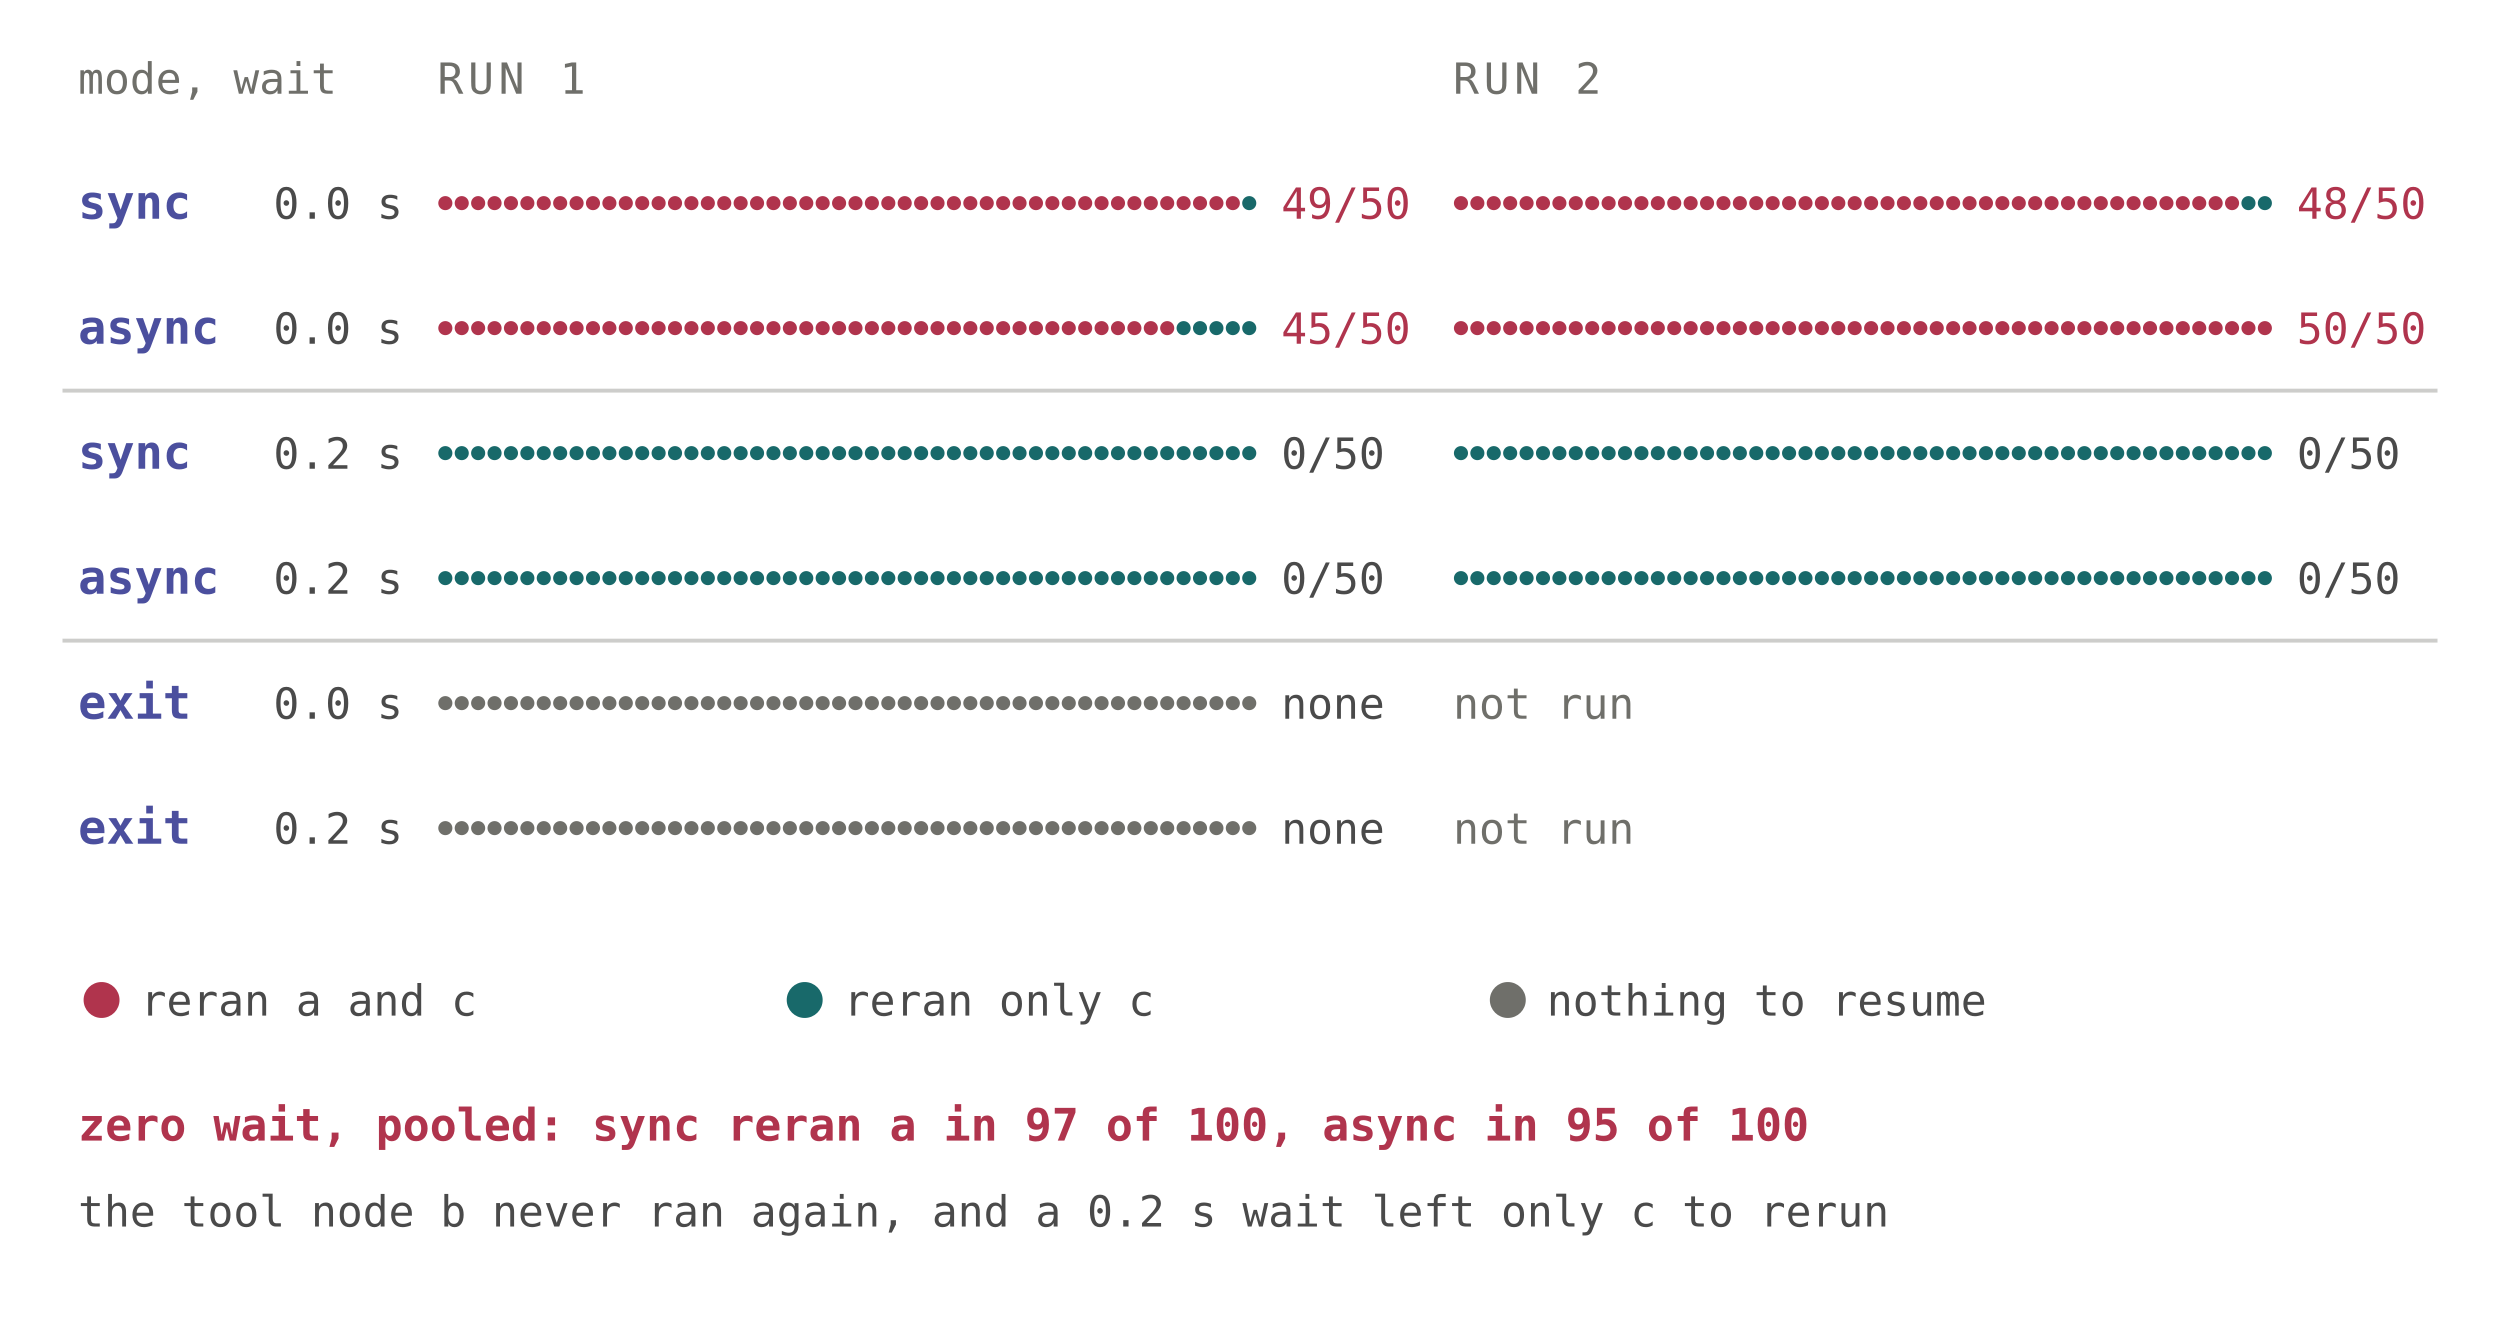
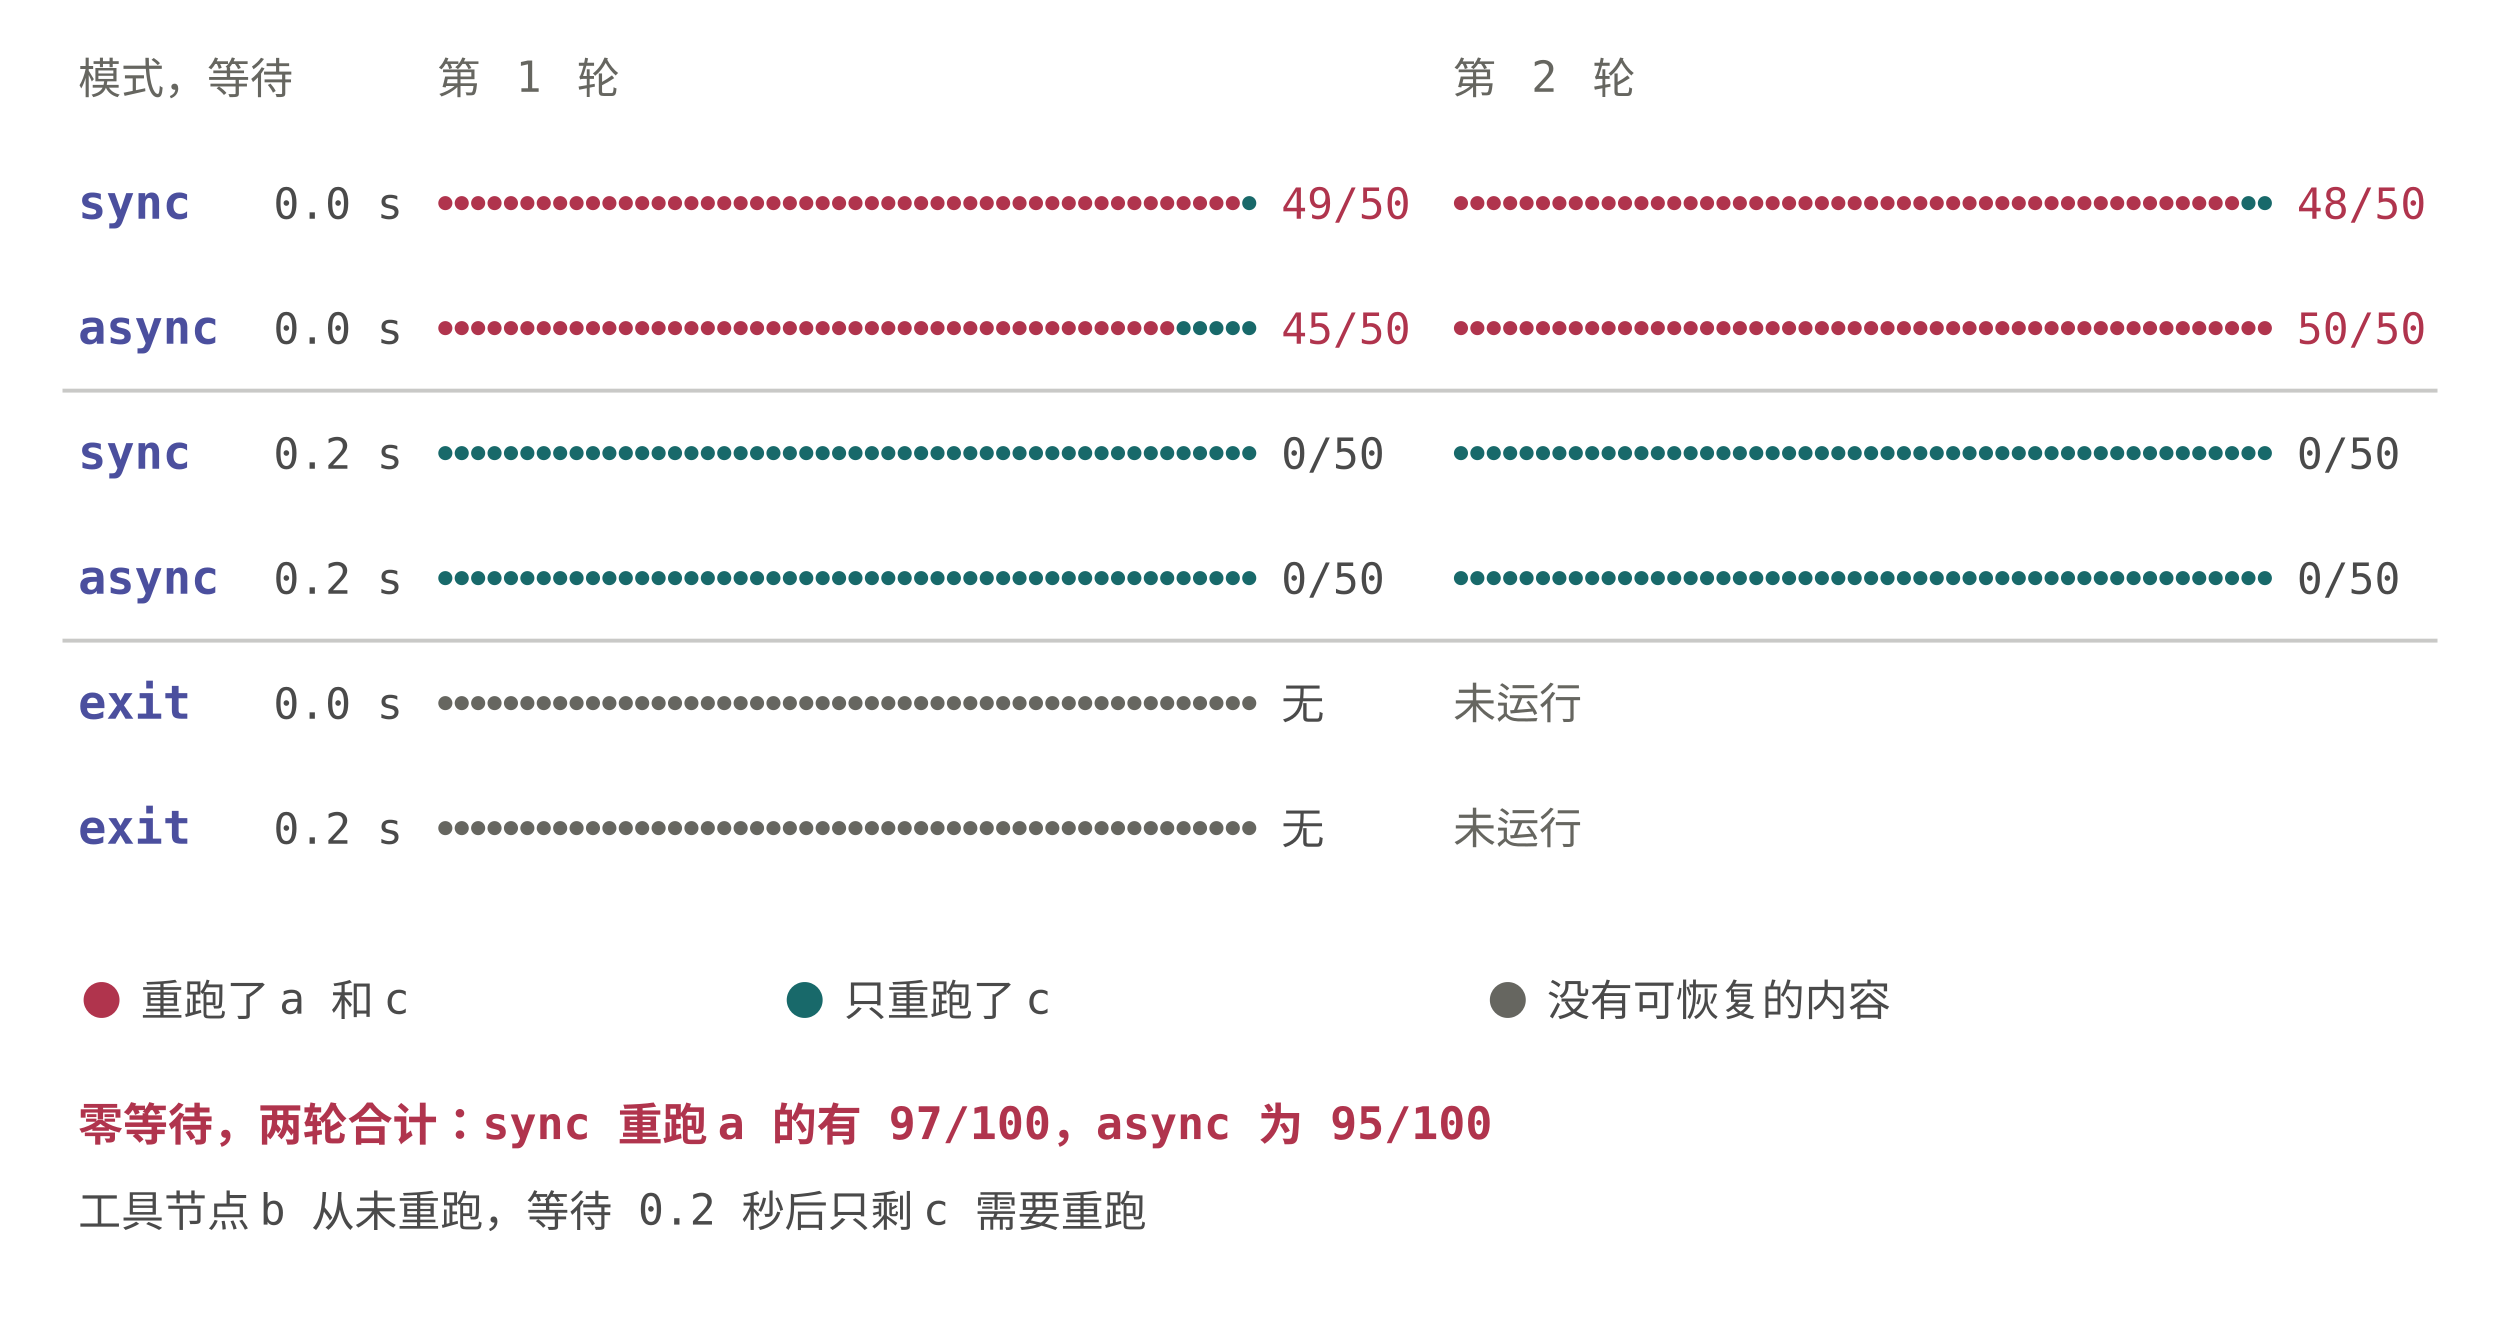
<svg xmlns="http://www.w3.org/2000/svg" viewBox="0 0 640 340" role="img" aria-labelledby="fig-2-3b-title fig-2-3b-desc" font-family="JetBrains Mono, ui-monospace, monospace">
-   <text x="112" y="24" font-size="11" letter-spacing="1.2" fill="var(--m-ink-mute, #6f6f6a)">RUN 1</text>
-   <text x="372" y="24" font-size="11" letter-spacing="1.2" fill="var(--m-ink-mute, #6f6f6a)">RUN 2</text>
-   <text x="20" y="24" font-size="11" fill="var(--m-ink-mute, #6f6f6a)">mode, wait</text>
+   <text x="112" y="24" font-size="11" letter-spacing="1.2" fill="var(--m-ink-mute, #666660)">第 1 轮</text>
+   <text x="372" y="24" font-size="11" letter-spacing="1.2" fill="var(--m-ink-mute, #666660)">第 2 轮</text>
+   <text x="20" y="24" font-size="11" fill="var(--m-ink-mute, #666660)">模式，等待</text>
  <g data-beat="1">
    <animate attributeName="opacity" values="0;0;1" keyTimes="0;0;1" calcMode="spline" keySplines="0 0 1 1;0.23 1 0.32 1" dur="0.45s" begin="indefinite" fill="freeze" />
    <animateTransform attributeName="transform" type="translate" values="0 4;0 4;0 0" keyTimes="0;0;1" calcMode="spline" keySplines="0 0 1 1;0.23 1 0.32 1" dur="0.45s" begin="indefinite" fill="freeze" />
    <text x="20" y="56" font-size="12" font-weight="700" fill="var(--m-indigo-ink, #4b4f9e)">sync</text>
    <text x="70" y="56" font-size="11" fill="var(--m-ink-soft, #4a4a4a)">0.0 s</text>
    <path d="M114.0 52h0.01M118.2 52h0.01M122.4 52h0.01M126.6 52h0.01M130.8 52h0.01M135.0 52h0.01M139.2 52h0.01M143.4 52h0.01M147.6 52h0.01M151.8 52h0.01M156.0 52h0.01M160.2 52h0.01M164.4 52h0.01M168.6 52h0.01M172.8 52h0.01M177.0 52h0.01M181.2 52h0.01M185.4 52h0.01M189.6 52h0.01M193.8 52h0.01M198.0 52h0.01M202.2 52h0.01M206.4 52h0.01M210.6 52h0.01M214.8 52h0.01M219.0 52h0.01M223.2 52h0.01M227.4 52h0.01M231.6 52h0.01M235.8 52h0.01M240.0 52h0.01M244.2 52h0.01M248.4 52h0.01M252.6 52h0.01M256.8 52h0.01M261.0 52h0.01M265.2 52h0.01M269.4 52h0.01M273.6 52h0.01M277.8 52h0.01M282.0 52h0.01M286.2 52h0.01M290.4 52h0.01M294.6 52h0.01M298.8 52h0.01M303.0 52h0.01M307.2 52h0.01M311.4 52h0.01M315.6 52h0.01" fill="none" stroke="var(--m-rose-ink, #b0344d)" stroke-width="3.6" stroke-dasharray="1.5 3.5" stroke-linecap="round" stroke-linejoin="round" />
    <path d="M319.8 52h0.01" fill="none" stroke="var(--m-teal-ink, #18696a)" stroke-width="3.6" stroke-dasharray="1.5 3.5" stroke-linecap="round" stroke-linejoin="round" />
    <text x="328" y="56" font-size="11" fill="var(--m-rose-ink, #b0344d)">49/50</text>
    <path d="M374.0 52h0.01M378.2 52h0.01M382.4 52h0.01M386.6 52h0.01M390.8 52h0.01M395.0 52h0.01M399.2 52h0.01M403.4 52h0.01M407.6 52h0.01M411.8 52h0.01M416.0 52h0.01M420.2 52h0.01M424.4 52h0.01M428.6 52h0.01M432.8 52h0.01M437.0 52h0.01M441.2 52h0.01M445.4 52h0.01M449.6 52h0.01M453.8 52h0.01M458.0 52h0.01M462.2 52h0.01M466.4 52h0.01M470.6 52h0.01M474.8 52h0.01M479.0 52h0.01M483.2 52h0.01M487.4 52h0.01M491.6 52h0.01M495.8 52h0.01M500.0 52h0.01M504.2 52h0.01M508.4 52h0.01M512.6 52h0.01M516.8 52h0.01M521.0 52h0.01M525.2 52h0.01M529.4 52h0.01M533.6 52h0.01M537.8 52h0.01M542.0 52h0.01M546.2 52h0.01M550.4 52h0.01M554.6 52h0.01M558.8 52h0.01M563.0 52h0.01M567.2 52h0.01M571.4 52h0.01" fill="none" stroke="var(--m-rose-ink, #b0344d)" stroke-width="3.6" stroke-dasharray="1.5 3.5" stroke-linecap="round" stroke-linejoin="round" />
    <path d="M575.6 52h0.01M579.8 52h0.01" fill="none" stroke="var(--m-teal-ink, #18696a)" stroke-width="3.6" stroke-dasharray="1.5 3.5" stroke-linecap="round" stroke-linejoin="round" />
    <text x="588" y="56" font-size="11" fill="var(--m-rose-ink, #b0344d)">48/50</text>
  </g>
  <g data-beat="2">
    <animate attributeName="opacity" values="0;0;1" keyTimes="0;0.571;1" calcMode="spline" keySplines="0 0 1 1;0.23 1 0.32 1" dur="1.05s" begin="indefinite" fill="freeze" />
    <animateTransform attributeName="transform" type="translate" values="0 4;0 4;0 0" keyTimes="0;0.571;1" calcMode="spline" keySplines="0 0 1 1;0.23 1 0.32 1" dur="1.05s" begin="indefinite" fill="freeze" />
    <text x="20" y="88" font-size="12" font-weight="700" fill="var(--m-indigo-ink, #4b4f9e)">async</text>
    <text x="70" y="88" font-size="11" fill="var(--m-ink-soft, #4a4a4a)">0.0 s</text>
    <path d="M114.0 84h0.01M118.2 84h0.01M122.4 84h0.01M126.6 84h0.01M130.8 84h0.01M135.0 84h0.01M139.2 84h0.01M143.4 84h0.01M147.6 84h0.01M151.8 84h0.01M156.0 84h0.01M160.2 84h0.01M164.4 84h0.01M168.6 84h0.01M172.8 84h0.01M177.0 84h0.01M181.2 84h0.01M185.4 84h0.01M189.6 84h0.01M193.8 84h0.01M198.0 84h0.01M202.2 84h0.01M206.4 84h0.01M210.6 84h0.01M214.8 84h0.01M219.0 84h0.01M223.2 84h0.01M227.4 84h0.01M231.6 84h0.01M235.8 84h0.01M240.0 84h0.01M244.2 84h0.01M248.4 84h0.01M252.6 84h0.01M256.8 84h0.01M261.0 84h0.01M265.2 84h0.01M269.4 84h0.01M273.6 84h0.01M277.8 84h0.01M282.0 84h0.01M286.2 84h0.01M290.4 84h0.01M294.6 84h0.01M298.8 84h0.01" fill="none" stroke="var(--m-rose-ink, #b0344d)" stroke-width="3.6" stroke-dasharray="1.5 3.5" stroke-linecap="round" stroke-linejoin="round" />
    <path d="M303.0 84h0.01M307.2 84h0.01M311.4 84h0.01M315.6 84h0.01M319.8 84h0.01" fill="none" stroke="var(--m-teal-ink, #18696a)" stroke-width="3.6" stroke-dasharray="1.5 3.5" stroke-linecap="round" stroke-linejoin="round" />
    <text x="328" y="88" font-size="11" fill="var(--m-rose-ink, #b0344d)">45/50</text>
    <path d="M374.0 84h0.01M378.2 84h0.01M382.4 84h0.01M386.6 84h0.01M390.8 84h0.01M395.0 84h0.01M399.2 84h0.01M403.4 84h0.01M407.6 84h0.01M411.8 84h0.01M416.0 84h0.01M420.2 84h0.01M424.4 84h0.01M428.6 84h0.01M432.8 84h0.01M437.0 84h0.01M441.2 84h0.01M445.4 84h0.01M449.6 84h0.01M453.8 84h0.01M458.0 84h0.01M462.2 84h0.01M466.4 84h0.01M470.6 84h0.01M474.8 84h0.01M479.0 84h0.01M483.2 84h0.01M487.4 84h0.01M491.6 84h0.01M495.8 84h0.01M500.0 84h0.01M504.2 84h0.01M508.4 84h0.01M512.6 84h0.01M516.8 84h0.01M521.0 84h0.01M525.2 84h0.01M529.4 84h0.01M533.6 84h0.01M537.8 84h0.01M542.0 84h0.01M546.2 84h0.01M550.4 84h0.01M554.6 84h0.01M558.8 84h0.01M563.0 84h0.01M567.2 84h0.01M571.4 84h0.01M575.6 84h0.01M579.8 84h0.01" fill="none" stroke="var(--m-rose-ink, #b0344d)" stroke-width="3.6" stroke-dasharray="1.5 3.5" stroke-linecap="round" stroke-linejoin="round" />
    <text x="588" y="88" font-size="11" fill="var(--m-rose-ink, #b0344d)">50/50</text>
-     <line x1="16" y1="100" x2="624" y2="100" stroke="var(--m-ink-mute, #6f6f6a)" stroke-width="1" stroke-opacity="0.35" />
+     <line x1="16" y1="100" x2="624" y2="100" stroke="var(--m-ink-mute, #666660)" stroke-width="1" stroke-opacity="0.35" />
  </g>
  <g data-beat="3">
    <animate attributeName="opacity" values="0;0;1" keyTimes="0;0.727;1" calcMode="spline" keySplines="0 0 1 1;0.23 1 0.32 1" dur="1.65s" begin="indefinite" fill="freeze" />
    <animateTransform attributeName="transform" type="translate" values="0 4;0 4;0 0" keyTimes="0;0.727;1" calcMode="spline" keySplines="0 0 1 1;0.23 1 0.32 1" dur="1.65s" begin="indefinite" fill="freeze" />
    <text x="20" y="120" font-size="12" font-weight="700" fill="var(--m-indigo-ink, #4b4f9e)">sync</text>
    <text x="70" y="120" font-size="11" fill="var(--m-ink-soft, #4a4a4a)">0.2 s</text>
    <path d="M114.0 116h0.01M118.2 116h0.01M122.4 116h0.01M126.6 116h0.01M130.8 116h0.01M135.0 116h0.01M139.2 116h0.01M143.4 116h0.01M147.6 116h0.01M151.8 116h0.01M156.0 116h0.01M160.2 116h0.01M164.4 116h0.01M168.6 116h0.01M172.8 116h0.01M177.0 116h0.01M181.2 116h0.01M185.4 116h0.01M189.6 116h0.01M193.8 116h0.01M198.0 116h0.01M202.2 116h0.01M206.4 116h0.01M210.6 116h0.01M214.8 116h0.01M219.0 116h0.01M223.2 116h0.01M227.4 116h0.01M231.6 116h0.01M235.8 116h0.01M240.0 116h0.01M244.2 116h0.01M248.4 116h0.01M252.6 116h0.01M256.8 116h0.01M261.0 116h0.01M265.2 116h0.01M269.4 116h0.01M273.6 116h0.01M277.8 116h0.01M282.0 116h0.01M286.2 116h0.01M290.4 116h0.01M294.6 116h0.01M298.8 116h0.01M303.0 116h0.01M307.2 116h0.01M311.4 116h0.01M315.6 116h0.01M319.8 116h0.01" fill="none" stroke="var(--m-teal-ink, #18696a)" stroke-width="3.6" stroke-dasharray="1.5 3.5" stroke-linecap="round" stroke-linejoin="round" />
    <text x="328" y="120" font-size="11" fill="var(--m-ink-soft, #4a4a4a)">0/50</text>
    <path d="M374.0 116h0.01M378.2 116h0.01M382.4 116h0.01M386.6 116h0.01M390.8 116h0.01M395.0 116h0.01M399.2 116h0.01M403.4 116h0.01M407.6 116h0.01M411.8 116h0.01M416.0 116h0.01M420.2 116h0.01M424.4 116h0.01M428.6 116h0.01M432.8 116h0.01M437.0 116h0.01M441.2 116h0.01M445.4 116h0.01M449.6 116h0.01M453.8 116h0.01M458.0 116h0.01M462.2 116h0.01M466.4 116h0.01M470.6 116h0.01M474.8 116h0.01M479.0 116h0.01M483.2 116h0.01M487.4 116h0.01M491.6 116h0.01M495.8 116h0.01M500.0 116h0.01M504.2 116h0.01M508.4 116h0.01M512.6 116h0.01M516.8 116h0.01M521.0 116h0.01M525.2 116h0.01M529.4 116h0.01M533.6 116h0.01M537.8 116h0.01M542.0 116h0.01M546.2 116h0.01M550.4 116h0.01M554.6 116h0.01M558.8 116h0.01M563.0 116h0.01M567.2 116h0.01M571.4 116h0.01M575.6 116h0.01M579.8 116h0.01" fill="none" stroke="var(--m-teal-ink, #18696a)" stroke-width="3.6" stroke-dasharray="1.5 3.5" stroke-linecap="round" stroke-linejoin="round" />
    <text x="588" y="120" font-size="11" fill="var(--m-ink-soft, #4a4a4a)">0/50</text>
  </g>
  <g data-beat="4">
    <animate attributeName="opacity" values="0;0;1" keyTimes="0;0.8;1" calcMode="spline" keySplines="0 0 1 1;0.23 1 0.32 1" dur="2.25s" begin="indefinite" fill="freeze" />
    <animateTransform attributeName="transform" type="translate" values="0 4;0 4;0 0" keyTimes="0;0.8;1" calcMode="spline" keySplines="0 0 1 1;0.23 1 0.32 1" dur="2.25s" begin="indefinite" fill="freeze" />
    <text x="20" y="152" font-size="12" font-weight="700" fill="var(--m-indigo-ink, #4b4f9e)">async</text>
    <text x="70" y="152" font-size="11" fill="var(--m-ink-soft, #4a4a4a)">0.2 s</text>
    <path d="M114.0 148h0.01M118.2 148h0.01M122.4 148h0.01M126.6 148h0.01M130.8 148h0.01M135.0 148h0.01M139.2 148h0.01M143.4 148h0.01M147.6 148h0.01M151.8 148h0.01M156.0 148h0.01M160.2 148h0.01M164.4 148h0.01M168.6 148h0.01M172.8 148h0.01M177.0 148h0.01M181.2 148h0.01M185.4 148h0.01M189.6 148h0.01M193.8 148h0.01M198.0 148h0.01M202.2 148h0.01M206.4 148h0.01M210.6 148h0.01M214.8 148h0.01M219.0 148h0.01M223.2 148h0.01M227.4 148h0.01M231.6 148h0.01M235.8 148h0.01M240.0 148h0.01M244.2 148h0.01M248.4 148h0.01M252.6 148h0.01M256.8 148h0.01M261.0 148h0.01M265.2 148h0.01M269.4 148h0.01M273.6 148h0.01M277.8 148h0.01M282.0 148h0.01M286.2 148h0.01M290.4 148h0.01M294.6 148h0.01M298.8 148h0.01M303.0 148h0.01M307.2 148h0.01M311.4 148h0.01M315.6 148h0.01M319.8 148h0.01" fill="none" stroke="var(--m-teal-ink, #18696a)" stroke-width="3.6" stroke-dasharray="1.5 3.5" stroke-linecap="round" stroke-linejoin="round" />
    <text x="328" y="152" font-size="11" fill="var(--m-ink-soft, #4a4a4a)">0/50</text>
    <path d="M374.0 148h0.01M378.2 148h0.01M382.4 148h0.01M386.6 148h0.01M390.8 148h0.01M395.0 148h0.01M399.2 148h0.01M403.4 148h0.01M407.6 148h0.01M411.8 148h0.01M416.0 148h0.01M420.2 148h0.01M424.4 148h0.01M428.6 148h0.01M432.8 148h0.01M437.0 148h0.01M441.2 148h0.01M445.4 148h0.01M449.6 148h0.01M453.8 148h0.01M458.0 148h0.01M462.2 148h0.01M466.4 148h0.01M470.6 148h0.01M474.8 148h0.01M479.0 148h0.01M483.2 148h0.01M487.4 148h0.01M491.6 148h0.01M495.8 148h0.01M500.0 148h0.01M504.2 148h0.01M508.4 148h0.01M512.6 148h0.01M516.8 148h0.01M521.0 148h0.01M525.2 148h0.01M529.4 148h0.01M533.6 148h0.01M537.8 148h0.01M542.0 148h0.01M546.2 148h0.01M550.4 148h0.01M554.6 148h0.01M558.8 148h0.01M563.0 148h0.01M567.2 148h0.01M571.4 148h0.01M575.6 148h0.01M579.8 148h0.01" fill="none" stroke="var(--m-teal-ink, #18696a)" stroke-width="3.6" stroke-dasharray="1.5 3.5" stroke-linecap="round" stroke-linejoin="round" />
    <text x="588" y="152" font-size="11" fill="var(--m-ink-soft, #4a4a4a)">0/50</text>
-     <line x1="16" y1="164" x2="624" y2="164" stroke="var(--m-ink-mute, #6f6f6a)" stroke-width="1" stroke-opacity="0.35" />
+     <line x1="16" y1="164" x2="624" y2="164" stroke="var(--m-ink-mute, #666660)" stroke-width="1" stroke-opacity="0.35" />
  </g>
  <g data-beat="5">
    <animate attributeName="opacity" values="0;0;1" keyTimes="0;0.842;1" calcMode="spline" keySplines="0 0 1 1;0.23 1 0.32 1" dur="2.85s" begin="indefinite" fill="freeze" />
    <animateTransform attributeName="transform" type="translate" values="0 4;0 4;0 0" keyTimes="0;0.842;1" calcMode="spline" keySplines="0 0 1 1;0.23 1 0.32 1" dur="2.85s" begin="indefinite" fill="freeze" />
    <text x="20" y="184" font-size="12" font-weight="700" fill="var(--m-indigo-ink, #4b4f9e)">exit</text>
    <text x="70" y="184" font-size="11" fill="var(--m-ink-soft, #4a4a4a)">0.0 s</text>
-     <path d="M114.0 180h0.01M118.2 180h0.01M122.4 180h0.01M126.6 180h0.01M130.8 180h0.01M135.0 180h0.01M139.2 180h0.01M143.4 180h0.01M147.6 180h0.01M151.8 180h0.01M156.0 180h0.01M160.2 180h0.01M164.4 180h0.01M168.6 180h0.01M172.8 180h0.01M177.0 180h0.01M181.2 180h0.01M185.4 180h0.01M189.6 180h0.01M193.8 180h0.01M198.0 180h0.01M202.2 180h0.01M206.4 180h0.01M210.6 180h0.01M214.8 180h0.01M219.0 180h0.01M223.2 180h0.01M227.4 180h0.01M231.6 180h0.01M235.8 180h0.01M240.0 180h0.01M244.2 180h0.01M248.4 180h0.01M252.6 180h0.01M256.8 180h0.01M261.0 180h0.01M265.2 180h0.01M269.4 180h0.01M273.6 180h0.01M277.8 180h0.01M282.0 180h0.01M286.2 180h0.01M290.4 180h0.01M294.6 180h0.01M298.8 180h0.01M303.0 180h0.01M307.2 180h0.01M311.4 180h0.01M315.6 180h0.01M319.8 180h0.01" fill="none" stroke="var(--m-ink-mute, #6f6f6a)" stroke-width="3.6" stroke-dasharray="1.5 3.5" stroke-linecap="round" stroke-linejoin="round" />
-     <text x="328" y="184" font-size="11" fill="var(--m-ink-soft, #4a4a4a)">none</text>
-     <text x="372" y="184" font-size="11" class="m-serif" fill="var(--m-ink-mute, #6f6f6a)">not run</text>
+     <path d="M114.0 180h0.01M118.2 180h0.01M122.4 180h0.01M126.6 180h0.01M130.8 180h0.01M135.0 180h0.01M139.2 180h0.01M143.4 180h0.01M147.6 180h0.01M151.8 180h0.01M156.0 180h0.01M160.2 180h0.01M164.4 180h0.01M168.6 180h0.01M172.8 180h0.01M177.0 180h0.01M181.2 180h0.01M185.4 180h0.01M189.6 180h0.01M193.8 180h0.01M198.0 180h0.01M202.2 180h0.01M206.4 180h0.01M210.6 180h0.01M214.8 180h0.01M219.0 180h0.01M223.2 180h0.01M227.4 180h0.01M231.6 180h0.01M235.8 180h0.01M240.0 180h0.01M244.2 180h0.01M248.4 180h0.01M252.6 180h0.01M256.8 180h0.01M261.0 180h0.01M265.2 180h0.01M269.4 180h0.01M273.6 180h0.01M277.8 180h0.01M282.0 180h0.01M286.2 180h0.01M290.4 180h0.01M294.6 180h0.01M298.8 180h0.01M303.0 180h0.01M307.2 180h0.01M311.4 180h0.01M315.6 180h0.01M319.8 180h0.01" fill="none" stroke="var(--m-ink-mute, #666660)" stroke-width="3.6" stroke-dasharray="1.5 3.5" stroke-linecap="round" stroke-linejoin="round" />
+     <text x="328" y="184" font-size="11" fill="var(--m-ink-soft, #4a4a4a)">无</text>
+     <text x="372" y="184" font-size="11" class="m-serif" fill="var(--m-ink-mute, #666660)">未运行</text>
  </g>
  <g data-beat="6">
    <animate attributeName="opacity" values="0;0;1" keyTimes="0;0.87;1" calcMode="spline" keySplines="0 0 1 1;0.23 1 0.32 1" dur="3.45s" begin="indefinite" fill="freeze" />
    <animateTransform attributeName="transform" type="translate" values="0 4;0 4;0 0" keyTimes="0;0.87;1" calcMode="spline" keySplines="0 0 1 1;0.23 1 0.32 1" dur="3.45s" begin="indefinite" fill="freeze" />
    <text x="20" y="216" font-size="12" font-weight="700" fill="var(--m-indigo-ink, #4b4f9e)">exit</text>
    <text x="70" y="216" font-size="11" fill="var(--m-ink-soft, #4a4a4a)">0.2 s</text>
-     <path d="M114.0 212h0.01M118.2 212h0.01M122.4 212h0.01M126.6 212h0.01M130.8 212h0.01M135.0 212h0.01M139.2 212h0.01M143.4 212h0.01M147.6 212h0.01M151.8 212h0.01M156.0 212h0.01M160.2 212h0.01M164.4 212h0.01M168.6 212h0.01M172.8 212h0.01M177.0 212h0.01M181.2 212h0.01M185.4 212h0.01M189.6 212h0.01M193.8 212h0.01M198.0 212h0.01M202.2 212h0.01M206.4 212h0.01M210.6 212h0.01M214.8 212h0.01M219.0 212h0.01M223.2 212h0.01M227.4 212h0.01M231.6 212h0.01M235.8 212h0.01M240.0 212h0.01M244.2 212h0.01M248.4 212h0.01M252.6 212h0.01M256.8 212h0.01M261.0 212h0.01M265.2 212h0.01M269.4 212h0.01M273.6 212h0.01M277.8 212h0.01M282.0 212h0.01M286.2 212h0.01M290.4 212h0.01M294.6 212h0.01M298.8 212h0.01M303.0 212h0.01M307.2 212h0.01M311.4 212h0.01M315.6 212h0.01M319.8 212h0.01" fill="none" stroke="var(--m-ink-mute, #6f6f6a)" stroke-width="3.6" stroke-dasharray="1.5 3.5" stroke-linecap="round" stroke-linejoin="round" />
-     <text x="328" y="216" font-size="11" fill="var(--m-ink-soft, #4a4a4a)">none</text>
-     <text x="372" y="216" font-size="11" class="m-serif" fill="var(--m-ink-mute, #6f6f6a)">not run</text>
+     <path d="M114.0 212h0.01M118.2 212h0.01M122.4 212h0.01M126.6 212h0.01M130.8 212h0.01M135.0 212h0.01M139.2 212h0.01M143.4 212h0.01M147.6 212h0.01M151.8 212h0.01M156.0 212h0.01M160.2 212h0.01M164.4 212h0.01M168.6 212h0.01M172.8 212h0.01M177.0 212h0.01M181.2 212h0.01M185.4 212h0.01M189.6 212h0.01M193.8 212h0.01M198.0 212h0.01M202.2 212h0.01M206.4 212h0.01M210.6 212h0.01M214.8 212h0.01M219.0 212h0.01M223.2 212h0.01M227.4 212h0.01M231.6 212h0.01M235.8 212h0.01M240.0 212h0.01M244.2 212h0.01M248.4 212h0.01M252.6 212h0.01M256.8 212h0.01M261.0 212h0.01M265.2 212h0.01M269.4 212h0.01M273.6 212h0.01M277.8 212h0.01M282.0 212h0.01M286.2 212h0.01M290.4 212h0.01M294.6 212h0.01M298.8 212h0.01M303.0 212h0.01M307.2 212h0.01M311.4 212h0.01M315.6 212h0.01M319.8 212h0.01" fill="none" stroke="var(--m-ink-mute, #666660)" stroke-width="3.6" stroke-dasharray="1.5 3.5" stroke-linecap="round" stroke-linejoin="round" />
+     <text x="328" y="216" font-size="11" fill="var(--m-ink-soft, #4a4a4a)">无</text>
+     <text x="372" y="216" font-size="11" class="m-serif" fill="var(--m-ink-mute, #666660)">未运行</text>
  </g>
  <circle cx="26" cy="256" r="4" fill="var(--m-rose-ink, #b0344d)" stroke="var(--m-rose-ink, #b0344d)" stroke-width="1.2" />
-   <text x="36" y="260" font-size="11" class="m-serif" fill="var(--m-ink-soft, #4a4a4a)">reran a and c</text>
+   <text x="36" y="260" font-size="11" class="m-serif" fill="var(--m-ink-soft, #4a4a4a)">重跑了 a 和 c</text>
  <circle cx="206" cy="256" r="4" fill="var(--m-teal-ink, #18696a)" stroke="var(--m-teal-ink, #18696a)" stroke-width="1.2" />
-   <text x="216" y="260" font-size="11" class="m-serif" fill="var(--m-ink-soft, #4a4a4a)">reran only c</text>
-   <circle cx="386" cy="256" r="4" fill="var(--m-ink-mute, #6f6f6a)" stroke="var(--m-ink-mute, #6f6f6a)" stroke-width="1.2" />
-   <text x="396" y="260" font-size="11" class="m-serif" fill="var(--m-ink-soft, #4a4a4a)">nothing to resume</text>
-   <text x="20" y="292" font-size="11.5" font-weight="700" fill="var(--m-rose-ink, #b0344d)">zero wait, pooled: sync reran a in 97 of 100, async in 95 of 100</text>
-   <text x="20" y="314" font-size="11" class="m-serif" fill="var(--m-ink-soft, #4a4a4a)">the tool node b never ran again, and a 0.2 s wait left only c to rerun</text>
+   <text x="216" y="260" font-size="11" class="m-serif" fill="var(--m-ink-soft, #4a4a4a)">只重跑了 c</text>
+   <circle cx="386" cy="256" r="4" fill="var(--m-ink-mute, #666660)" stroke="var(--m-ink-mute, #666660)" stroke-width="1.2" />
+   <text x="396" y="260" font-size="11" class="m-serif" fill="var(--m-ink-soft, #4a4a4a)">没有可恢复的内容</text>
+   <text x="20" y="292" font-size="11.5" font-weight="700" fill="var(--m-rose-ink, #b0344d)">零等待，两轮合计：sync 重跑 a 的有 97/100，async 为 95/100</text>
+   <text x="20" y="314" font-size="11" class="m-serif" fill="var(--m-ink-soft, #4a4a4a)">工具节点 b 从未重跑，等待 0.2 秒后只剩 c 需要重跑</text>
</svg>
